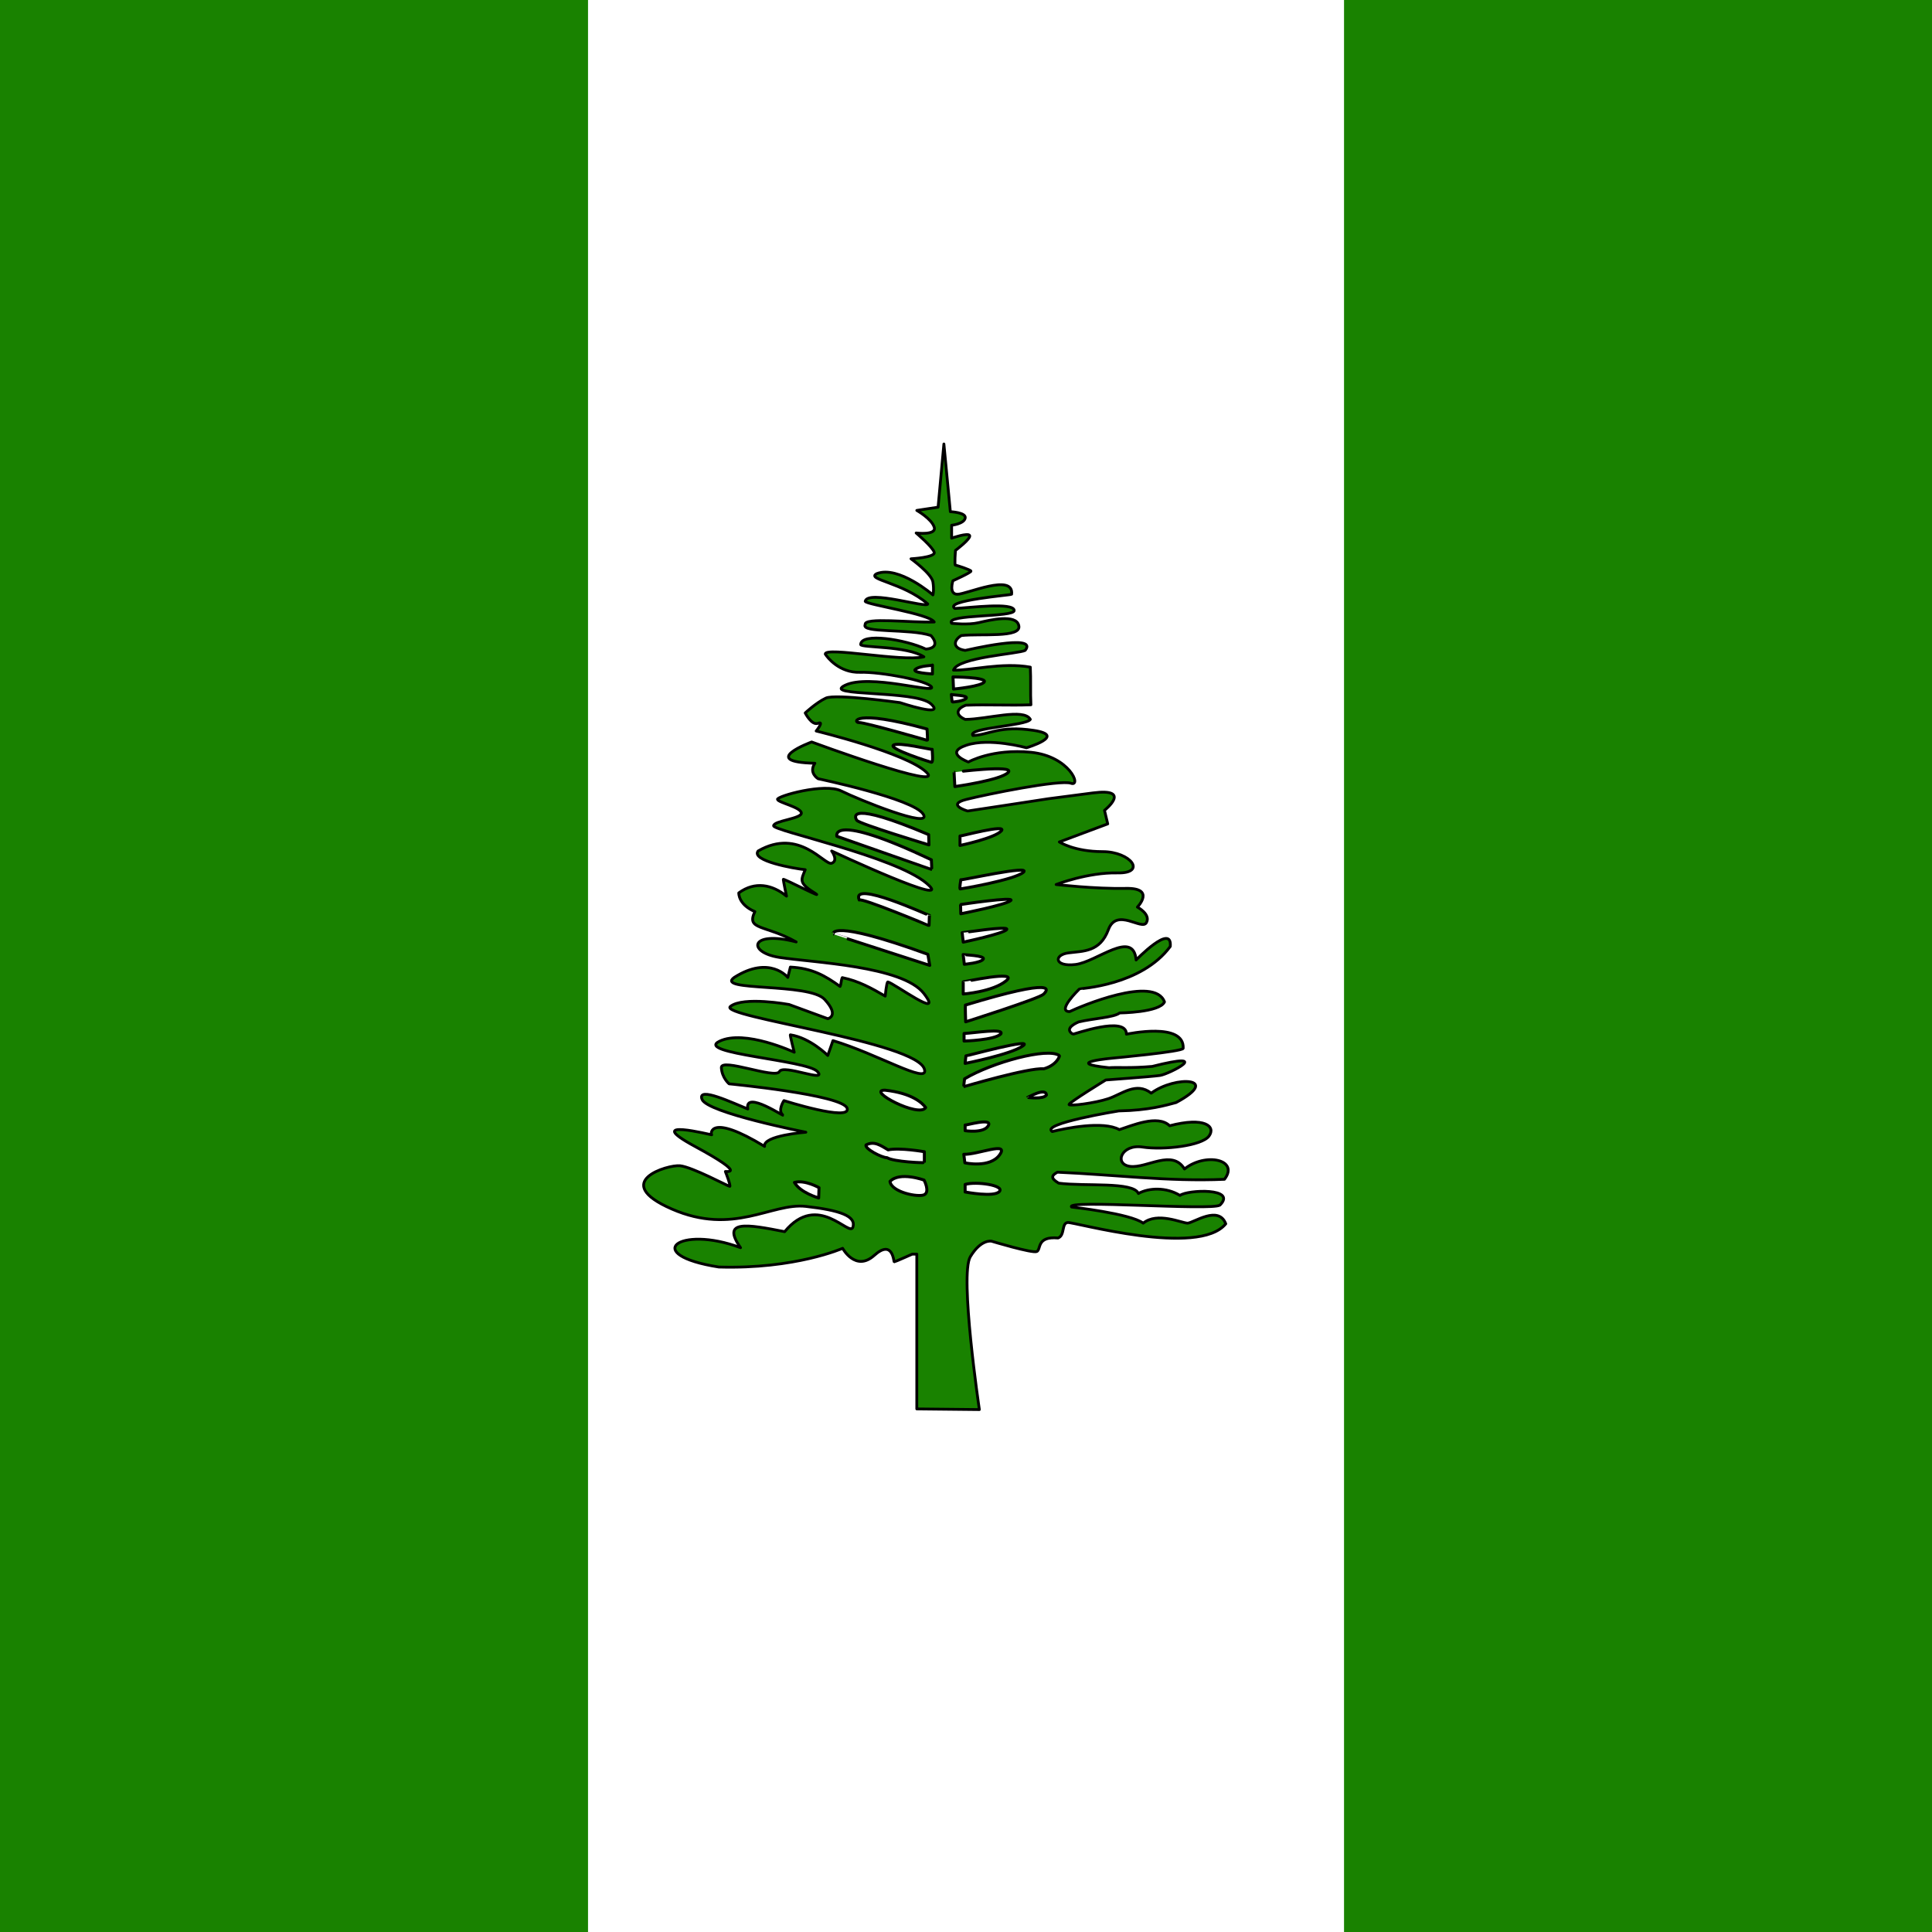
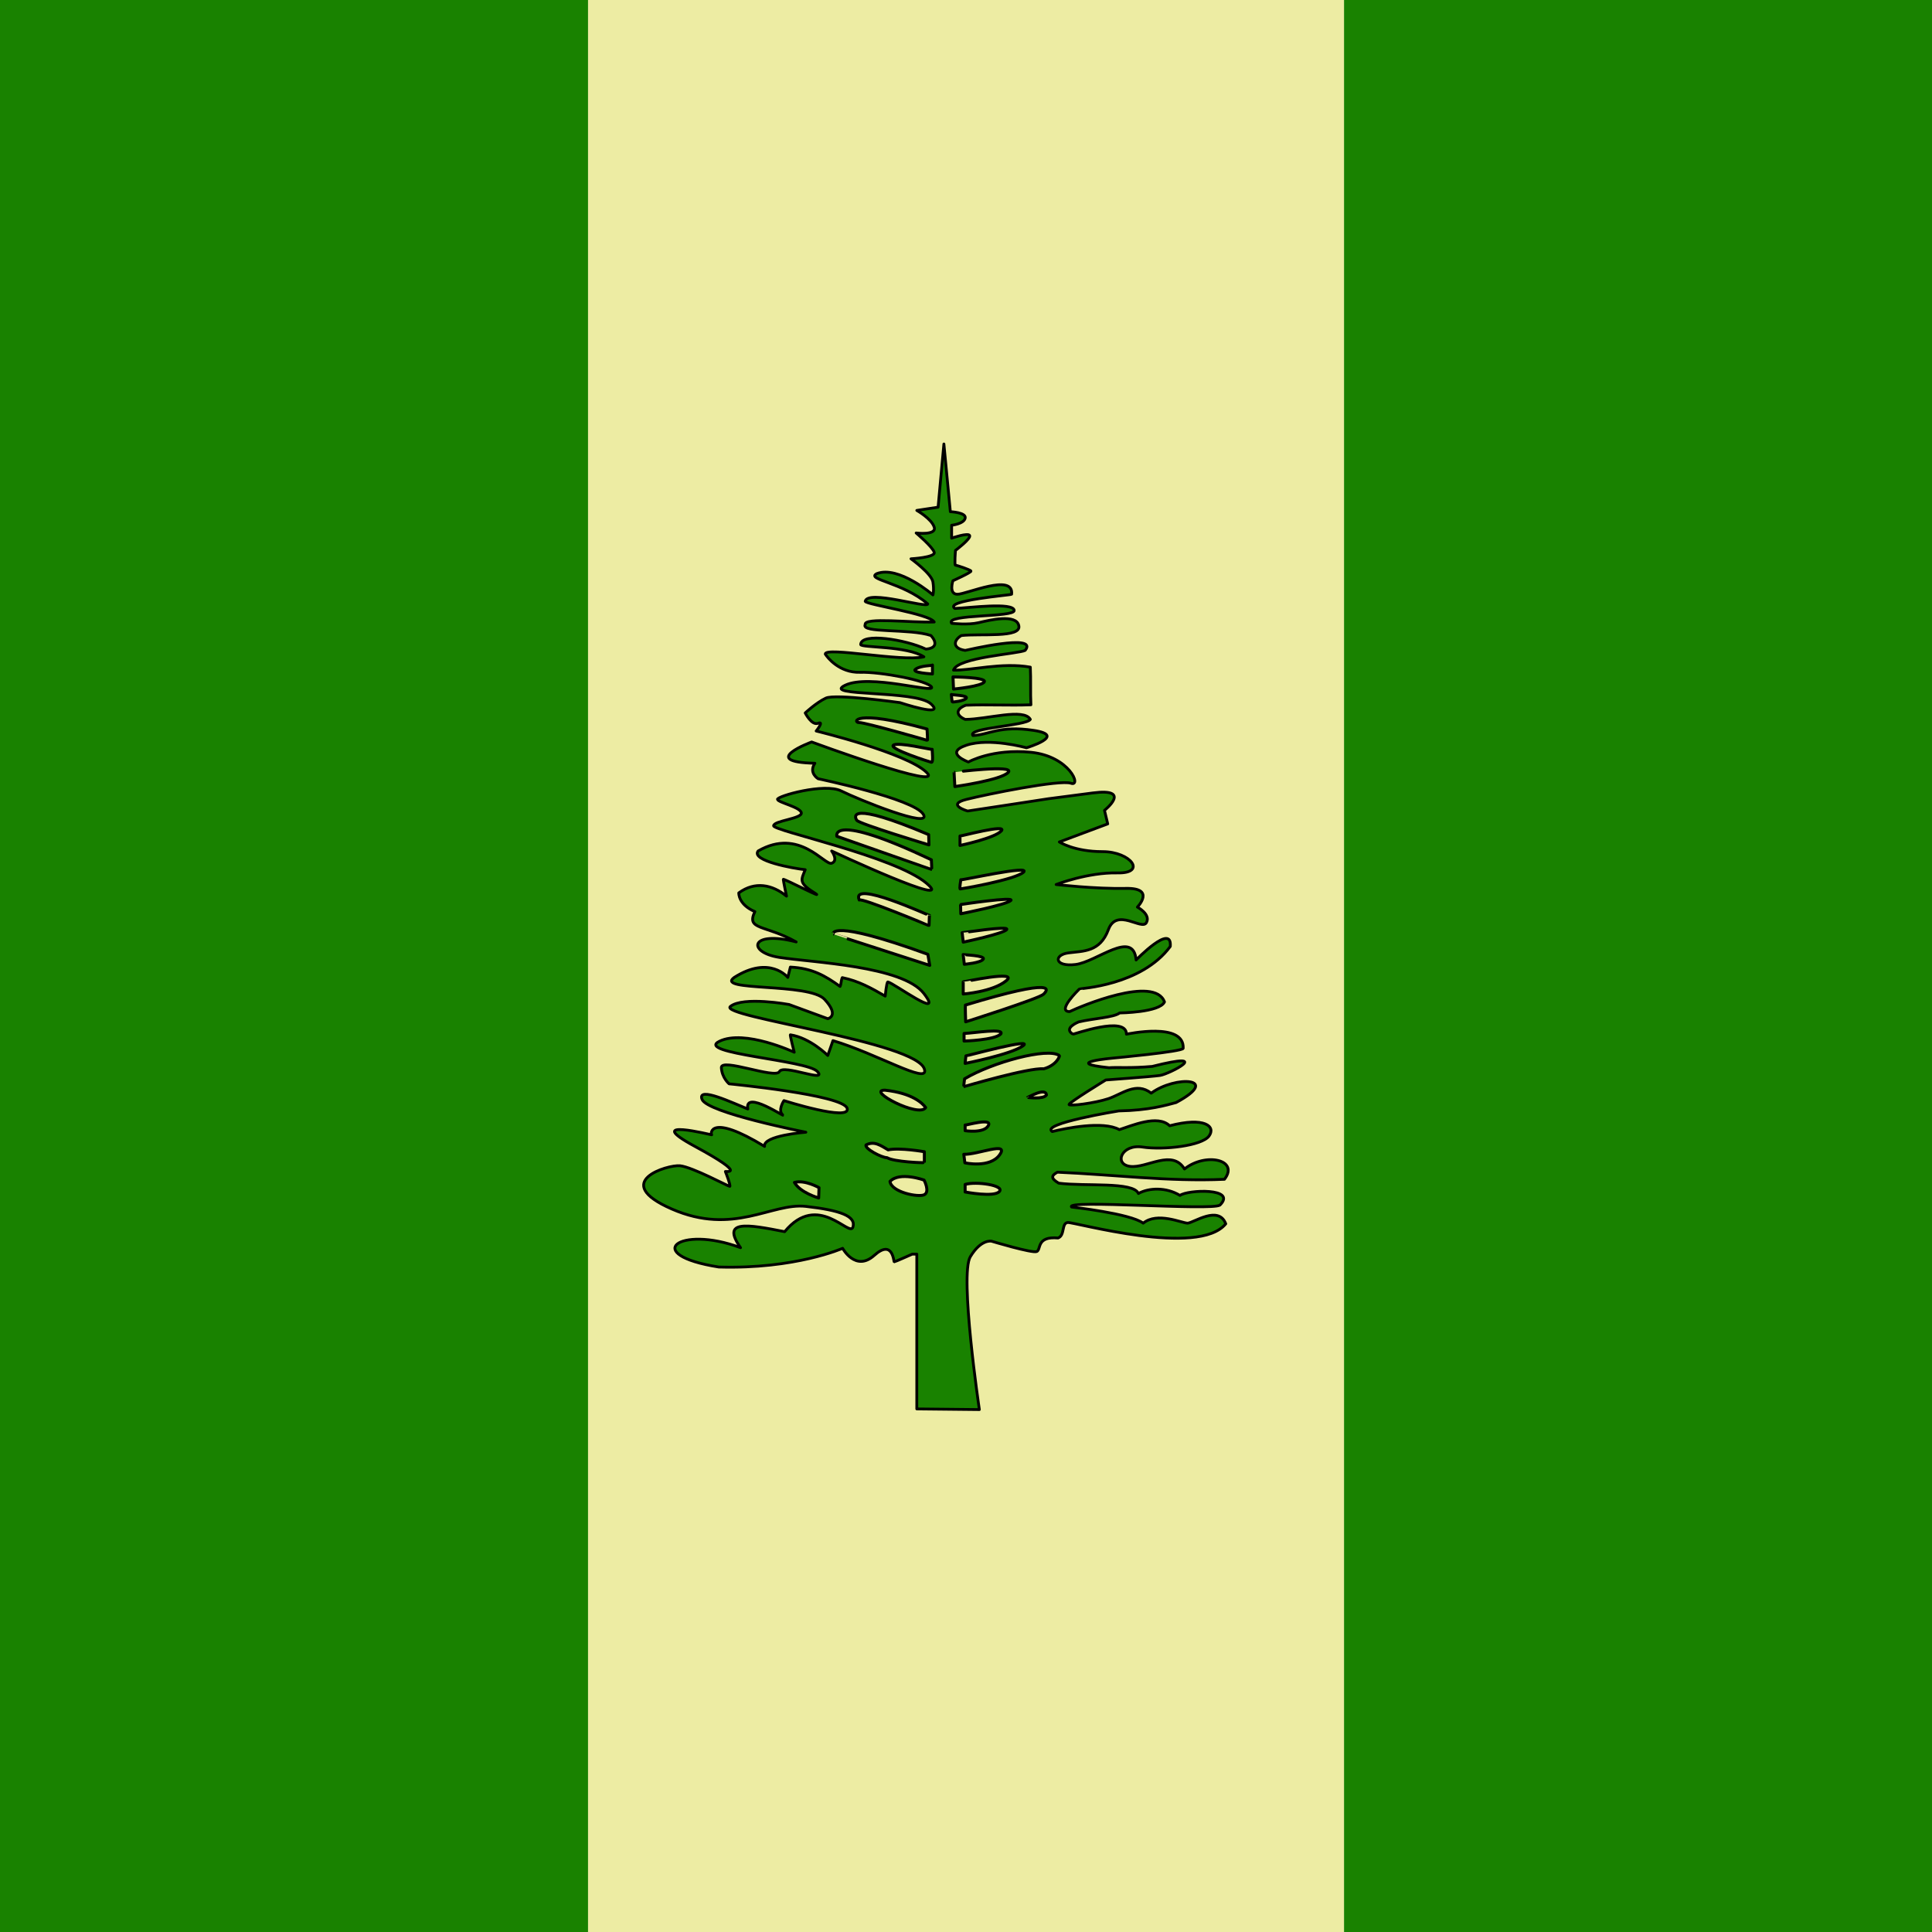
<svg xmlns="http://www.w3.org/2000/svg" height="512" width="512" id="flag-icon-css-nf">
  <g fill-rule="evenodd" stroke-width="1pt">
-     <path fill="#fff" d="M155.831 0h200.355v512H155.831z" />
+     <path fill="#edeca3" d="M155.831 0h200.355v512H155.831z" />
    <path fill="#198200" d="M0 0h155.83v512H0zm356.185 0H512v512H356.185z" />
  </g>
  <g stroke-linejoin="round" fill-rule="evenodd" stroke="#000">
    <path d="M242.961 332.355v41.025l16.581.171s-5.299-35.726-2.393-40.512c2.906-4.786 5.641-4.103 5.641-4.103s10.77 3.249 11.965 2.736c1.197-.513-.17-4.103 5.641-3.59 1.88-.684.855-3.932 2.565-4.103 1.709-.17 34.7 9.23 41.879.342-1.88-4.957-8.376-.342-10.085-.17-1.539 0-8.034-3.077-11.795 0-3.419-2.564-18.974-4.274-18.974-4.274-2.052-2.052 37.093 1.026 39.315-.513 4.615-4.615-8.546-4.102-10.598-2.564-3.646-2.222-8.22-2.05-11.012-.513-1.339-3.202-14.059-1.823-21.124-2.735-2.262-1.326-1.874-2.08-.342-2.906 14.758.627 29.443 2.542 44.273 1.88 4.008-5.225-5.05-7.185-10.598-2.735-3.257-5.356-9.914-.17-14.359-.683-4.444-.513-2.392-5.983 3.248-5.129 5.641.855 15.727-.341 17.607-2.905 1.88-2.564-1.123-5.169-10.427-2.735-3.15-3.078-10.086 0-13.333 1.025-4.321-2.41-14.359-.342-17.777.513-3.347-2.08 17.606-5.47 17.606-5.47 8.089-.143 12.65-1.538 15.213-2.222 12.228-6.554-.175-7.252-6.591-2.488-3.983-3.11-7.767.266-11.356 1.463-3.59 1.196-10.428 2.051-10.428 1.538 0-.513 9.744-6.496 9.744-6.496s11.965-.854 14.358-1.196c2.394-.342 14.641-6.628-2.051-2.393-5.812.513-9.23.17-11.453.342-12.887-1.333 1.197-2.564 1.197-2.564s18.246-1.677 18.46-2.564c.359-7.115-14.87-3.761-15.042-3.761.044-5.083-14.187.17-14.187 0-2.72-1.603 1.538-3.248 1.538-3.248 3.76-.911 9.382-1.179 10.853-2.377 0 0 10.62-.102 11.881-2.922-2.604-7.186-22.468 1.276-25.128 2.564-3.59 0 2.394-5.811 2.565-5.983.17-.17 16.41-.854 24.101-11.282.535-6.346-9.06 3.59-9.06 3.59-.715-8.231-10.426.513-16.067 1.197-5.64.684-5.811-2.564-1.88-3.077 3.931-.513 8.376-.17 10.598-6.154 2.222-5.983 8.889.342 10.085-1.88 1.197-2.222-2.393-4.103-2.393-4.103s4.957-5.128-3.077-4.957c-8.034.171-18.461-1.025-18.461-1.025s8.376-3.248 16.239-3.077c7.863.17 3.59-5.64-3.932-5.64-7.52 0-11.452-2.565-11.452-2.565l12.82-4.786-.855-3.59s7.522-5.983-3.076-4.616c-10.598 1.368-11.795 1.539-11.795 1.539s-21.196 3.248-21.367 3.248c-.17 0-5.812-1.71-.342-3.077 5.47-1.368 24.786-5.3 27.692-4.273 2.906 1.025-.342-7.18-10.598-8.206-10.256-1.025-16.581 2.565-16.581 2.565s-6.667-2.394-.513-4.445c6.154-2.05 15.897.684 15.897.684s10.94-3.248 1.88-4.615c-9.059-1.368-11.916 1.224-16.067 1.367-1.657-2.068 14.222-2.563 15.213-4.273-1.675-3.078-11.51 0-17.265 0-2.448-1.039-2.605-2.723.171-3.761 5.87-.228 11.38.117 17.249-.111-.171-3.134.016-6.84-.155-9.974-7.445-1.36-16.179.981-20.358.783 1.118-3.42 17.2-4.297 18.99-5.227 3.723-4.653-15.726 0-15.897 0-3.392-.502-3.173-2.644-1.025-3.932 4.957-.57 16.07.721 15.23-2.64-.645-3.15-7.71-1.463-10.615-.779-2.905.684-7.179.171-7.179.171-1.86-2.505 16.751-1.486 16.581-3.419-.243-2.219-11.795-.684-15.727-.513-3.072-2.12 14.757-3.518 15.043-3.76.644-5.683-11.965 0-14.359 0-2.393 0-1.196-3.59-1.196-3.59s4.957-2.222 4.786-2.564c-.17-.342-3.76-1.538-4.103-1.538-.341 0 0-3.932 0-3.932s4.103-3.077 3.761-3.931c-.342-.855-4.786.683-4.786.683v-3.418s3.248-.342 3.59-1.88c.342-1.54-3.932-1.71-3.932-1.71l-1.71-17.948-1.538 16.751-5.64.855s3.931 2.222 4.615 4.444c.683 2.223-4.787 1.539-4.787 1.539s4.445 3.76 4.787 5.128c.341 1.367-6.154 1.71-6.154 1.71s5.47 3.93 5.812 6.153c.342 2.222 0 3.419 0 3.419s-9.06-7.864-14.872-5.641c-3.02 1.578 6.919 2.308 13.504 8.034-.015 1.275-15.992-3.892-16.58-.684.37.893 17.06 3.289 18.29 5.47-6.097.228-18.707-1.334-18.29.683-1.275 2.33 11.909 1.007 17.435 2.907 1.62 1.84 1.45 3.395-1.368 3.59-5.326-2.547-17.236-4.449-17.264-1.198.072.868 12.312.305 16.751 3.249-5.925 1.347-26.022-2.743-26.149-.751.572.93 3.757 5.024 9.226 4.853 5.47-.171 18.119 2.222 18.974 3.932.855 1.709-16.41-3.59-22.905-.513-6.495 3.077 18.632 1.197 22.735 4.957s-8.205-.342-8.205-.342-17.094-2.393-19.658-1.197c-2.565 1.197-5.47 3.932-5.47 3.932s1.71 3.419 3.418 2.735c1.71-.684-.513 2.052-.513 2.052s23.932 5.81 29.231 10.94c5.3 5.128-30.426-8.035-30.426-8.035s-14.36 5.3.854 5.641c-1.75 2.56.855 4.102.855 4.102s25.299 5.3 27.863 9.402c2.564 4.103-17.265-3.932-21.71-6.153-4.444-2.223-17.093 1.367-16.922 2.221.17.855 6.154 2.052 6.324 3.59.17 1.538-7.35 2.051-7.35 3.419 0 1.368 31.965 8.034 40.512 15.213s-25.128-8.546-25.128-8.546 1.88 2.564 0 3.248c-1.88.683-8.547-9.573-19.487-3.248-1.992 2.602 9.544 4.67 12.479 4.957-1.003 2.577-1.88 3.419 2.222 5.983 4.102 2.564-8.035-3.76-8.035-3.42 0 .343.855 4.446.855 4.446-3.787-3.077-8.36-4.006-12.649-.855 0 0-.17 3.077 4.273 4.957-2.426 4.958 2.736 3.419 10.94 8.034-12.194-3.187-13.161 2.735-4.444 4.103 8.718 1.367 32.65 2.222 38.29 9.572 5.641 7.35-8.014-2.818-9.572-3.077-.342.171-.684 3.76-.684 3.76-3.647-2.11-7.007-4.006-11.37-4.9-.341.683-.253 1.653-.595 2.337-3.959-2.855-7.415-4.85-13.163-5.128l-.684 2.735s-4.786-5.983-14.188 0c-5.25 3.763 19.83 1.367 23.932 5.812 4.103 4.444.854 5.128.854 5.128l-10.256-3.761s-12.136-2.222-15.555.512c-3.419 2.736 49.914 9.402 51.452 16.752 1.037 3.987-12.534-4.185-24.273-7.692l-1.368 3.932s-4.661-4.683-9.914-5.47c-.17 0 1.026 4.615 1.026 4.615s-13.162-6.154-19.828-2.906c-6.668 3.248 23.247 4.957 25.982 8.034 2.735 3.077-9.06-2.05-10.085 0-1.026 2.052-15.556-3.76-15.385-1.026.171 2.736 2.051 4.274 2.051 4.274s30.256 2.906 31.283 6.495c1.025 3.59-16.752-2.051-16.752-2.051s-1.71 2.564-.342 3.76c1.367 1.198-10.256-6.837-9.23-1.538-3.77-1.5-13.505-6.153-12.137-2.563 1.367 3.59 27.52 8.718 27.52 8.718s-11.453.854-10.94 3.76c-14.733-8.976-14.358-3.248-14.016-3.077.342.17-18.974-4.786-4.445 3.077 14.53 7.863 7.863 6.495 8.035 6.667.17.17 1.538 3.931 1.196 3.931-.342 0-9.914-5.128-13.161-5.47-3.249-.342-18.633 4.274-2.223 11.453 16.41 7.18 26.496-1.71 35.555-.683 9.06 1.025 13.333 2.563 12.479 5.47-.855 2.905-9.256-9.523-18.097 1.228-10.057-1.99-16.883-3.145-11.691 4.246-16.425-6.138-26.451 1.876-5.767 5.124 20.325.599 32.82-4.958 32.82-4.958s3.418 6.325 8.375 1.88c4.958-4.444 5.129 1.71 5.3 1.71.17 0 4.786-2.051 4.786-2.051h1.196z" stroke-linecap="round" stroke-width=".742" fill="#198200" />
-     <path d="M244.963 308.085v-2.863s-6.456-1.145-9.605-.501c-1.865-1.069-3.627-2.476-5.856-1.288-.43.93 4.08 3.364 5.583 3.364 1.76 1.114 9.878 1.431 9.878 1.288zm-.075 4.654s-6.456-2.36-9.033.359c.421 2.891 7.602 4.293 9.105 3.506 1.504-.787 0-3.722-.072-3.865zm10.884 1.145v2.004s7.73 1.503 9.09-.143c1.36-1.646-6.155-2.72-9.09-1.861zm-.357-7.984l.285 2.26s6.657 1.503 9.234-2.147c2.577-3.65-5.85.03-9.518-.114zm.357-7.761v1.503s5.01.788 6.156-1.36c1.145-2.147-6.013 0-6.156-.143zm-10.469-4.625c-.771-1.1-3.492-3.823-10.793-4.61-5.074-.017 9.165 7.466 10.793 4.61zm10.325-7.616s-.286 2.075-.215 2.075c.072 0 17.18-5.082 21.187-4.724 3.58-1.012 4.295-3.507 4.152-3.507-3.056-2.227-17.823 1.79-25.124 6.156zm.357-6.086c-.072.358-.215 2.004-.215 2.004s12.097-2.362 15.318-4.652c3.22-2.291-14.96 2.72-15.103 2.648zm-.501-5.937l.002 2.018s8.074-.246 9.733-1.875c1.06-1.629-7.115-.232-9.735-.143zm16.85 16.947s4.194.586 4.981-.63c-.155-2.16-4.981.701-4.981.63zm-16.493-24.466c-.072.358.071 4.438.071 4.438s19.398-6.156 20.615-7.301c1.217-1.145 3.917-4.593-20.686 2.863zm-.575-6.155v3.221s7.802-.573 11.381-3.508c3.58-2.934-11.381.359-11.381.287zm-9.376-7.3l.5 2.935s-25.696-8.303-25.625-8.303c.072 0-1.294-4.23 25.124 5.368zm.43-10.308c-.071.286-.071 2.791-.143 2.72-.071-.072-17.822-7.445-18.467-6.8-2.357-5.524 18.61 4.223 18.61 4.08zm8.664 4.579c0 .072.286 2.505.286 2.505s10.88-2.29 11.525-3.364c.644-1.074-11.81.93-11.81.859zm.253 5.798c.101.615.315 2.578.315 2.578s4.367-.358 5.01-1.36c.645-1.003-5.325-1.146-5.325-1.218zm-.684-13.242c0 .215.07 2.434.07 2.434s11.955-2.362 13.243-3.507c1.288-1.146-13.528 1.073-13.313 1.073zm.069-6.587c0 .144-.43 2.434-.143 2.434.286 0 14.53-2.434 16.749-4.437 2.219-2.005-16.392 2.218-16.607 2.003zm-.213-11.591v2.506s9.234-1.933 10.952-3.866-10.952 1.503-10.952 1.36zm-1.576-16.895l.215 3.793s12.382-1.717 14.172-3.793c1.79-2.076-14.458 0-14.387 0zm-5.724-28.417v2.362s-5.87-.287-4.438-1.289c1.431-1.002 4.438-.859 4.438-1.073zm5.441 3.152l.144 3.221s7.587-.715 8.16-1.932c.573-1.217-8.16-1.289-8.303-1.289zm-.43 4.654s.142 2.004.285 2.004 3.007-.215 3.65-1.002-3.65-.859-3.936-1.002zm-6.444 9.158c0 .214.215 3.078.072 3.006-.143-.072-16.607-4.796-18.11-4.724-1.502.072-1.932-3.794 18.038 1.718zm1.358 5.373c0 .573.358 3.579-.215 3.436-.572-.143-11.165-3.508-10.092-4.51 1.073-1.002 10.307 1.289 10.307 1.074zm-.926 22.613l.071 2.72s-18.467-5.583-19.11-6.513c-.645-.93-2.434-5.297 19.039 3.793zm.713 6.662c0 .071.144 2.576.072 2.576s-25.123-8.804-25.123-8.804-2.005-6.585 25.052 6.227z" stroke-linecap="round" stroke-width=".792" fill="#fff" />
-     <path d="M217.046 314.73c0 .085-.085 2.74-.085 2.74s-4.883-1.37-6.425-4.111c2.827-.77 6.596 1.456 6.51 1.37z" stroke-width=".792" fill="#fff" />
+     <path d="M244.963 308.085v-2.863s-6.456-1.145-9.605-.501c-1.865-1.069-3.627-2.476-5.856-1.288-.43.93 4.08 3.364 5.583 3.364 1.76 1.114 9.878 1.431 9.878 1.288zm-.075 4.654s-6.456-2.36-9.033.359c.421 2.891 7.602 4.293 9.105 3.506 1.504-.787 0-3.722-.072-3.865zm10.884 1.145v2.004s7.73 1.503 9.09-.143c1.36-1.646-6.155-2.72-9.09-1.861zm-.357-7.984l.285 2.26s6.657 1.503 9.234-2.147c2.577-3.65-5.85.03-9.518-.114zm.357-7.761v1.503s5.01.788 6.156-1.36c1.145-2.147-6.013 0-6.156-.143zm-10.469-4.625c-.771-1.1-3.492-3.823-10.793-4.61-5.074-.017 9.165 7.466 10.793 4.61zm10.325-7.616s-.286 2.075-.215 2.075c.072 0 17.18-5.082 21.187-4.724 3.58-1.012 4.295-3.507 4.152-3.507-3.056-2.227-17.823 1.79-25.124 6.156zm.357-6.086c-.072.358-.215 2.004-.215 2.004s12.097-2.362 15.318-4.652c3.22-2.291-14.96 2.72-15.103 2.648zm-.501-5.937l.002 2.018s8.074-.246 9.733-1.875c1.06-1.629-7.115-.232-9.735-.143zm16.85 16.947s4.194.586 4.981-.63c-.155-2.16-4.981.701-4.981.63zm-16.493-24.466c-.072.358.071 4.438.071 4.438s19.398-6.156 20.615-7.301c1.217-1.145 3.917-4.593-20.686 2.863zm-.575-6.155v3.221s7.802-.573 11.381-3.508c3.58-2.934-11.381.359-11.381.287zm-9.376-7.3l.5 2.935s-25.696-8.303-25.625-8.303c.072 0-1.294-4.23 25.124 5.368zm.43-10.308c-.071.286-.071 2.791-.143 2.72-.071-.072-17.822-7.445-18.467-6.8-2.357-5.524 18.61 4.223 18.61 4.08zm8.664 4.579c0 .072.286 2.505.286 2.505s10.88-2.29 11.525-3.364c.644-1.074-11.81.93-11.81.859zm.253 5.798c.101.615.315 2.578.315 2.578s4.367-.358 5.01-1.36c.645-1.003-5.325-1.146-5.325-1.218zm-.684-13.242c0 .215.07 2.434.07 2.434s11.955-2.362 13.243-3.507c1.288-1.146-13.528 1.073-13.313 1.073zm.069-6.587c0 .144-.43 2.434-.143 2.434.286 0 14.53-2.434 16.749-4.437 2.219-2.005-16.392 2.218-16.607 2.003zm-.213-11.591v2.506s9.234-1.933 10.952-3.866-10.952 1.503-10.952 1.36zm-1.576-16.895l.215 3.793s12.382-1.717 14.172-3.793c1.79-2.076-14.458 0-14.387 0zm-5.724-28.417v2.362s-5.87-.287-4.438-1.289c1.431-1.002 4.438-.859 4.438-1.073zm5.441 3.152l.144 3.221s7.587-.715 8.16-1.932c.573-1.217-8.16-1.289-8.303-1.289zm-.43 4.654s.142 2.004.285 2.004 3.007-.215 3.65-1.002-3.65-.859-3.936-1.002zm-6.444 9.158c0 .214.215 3.078.072 3.006-.143-.072-16.607-4.796-18.11-4.724-1.502.072-1.932-3.794 18.038 1.718zm1.358 5.373c0 .573.358 3.579-.215 3.436-.572-.143-11.165-3.508-10.092-4.51 1.073-1.002 10.307 1.289 10.307 1.074zm-.926 22.613l.071 2.72s-18.467-5.583-19.11-6.513c-.645-.93-2.434-5.297 19.039 3.793zm.713 6.662c0 .071.144 2.576.072 2.576s-25.123-8.804-25.123-8.804-2.005-6.585 25.052 6.227z" stroke-linecap="round" stroke-width=".792" fill="#edeca3" />
+     <path d="M217.046 314.73c0 .085-.085 2.74-.085 2.74s-4.883-1.37-6.425-4.111c2.827-.77 6.596 1.456 6.51 1.37z" stroke-width=".792" fill="#edeca3" />
  </g>
</svg>
